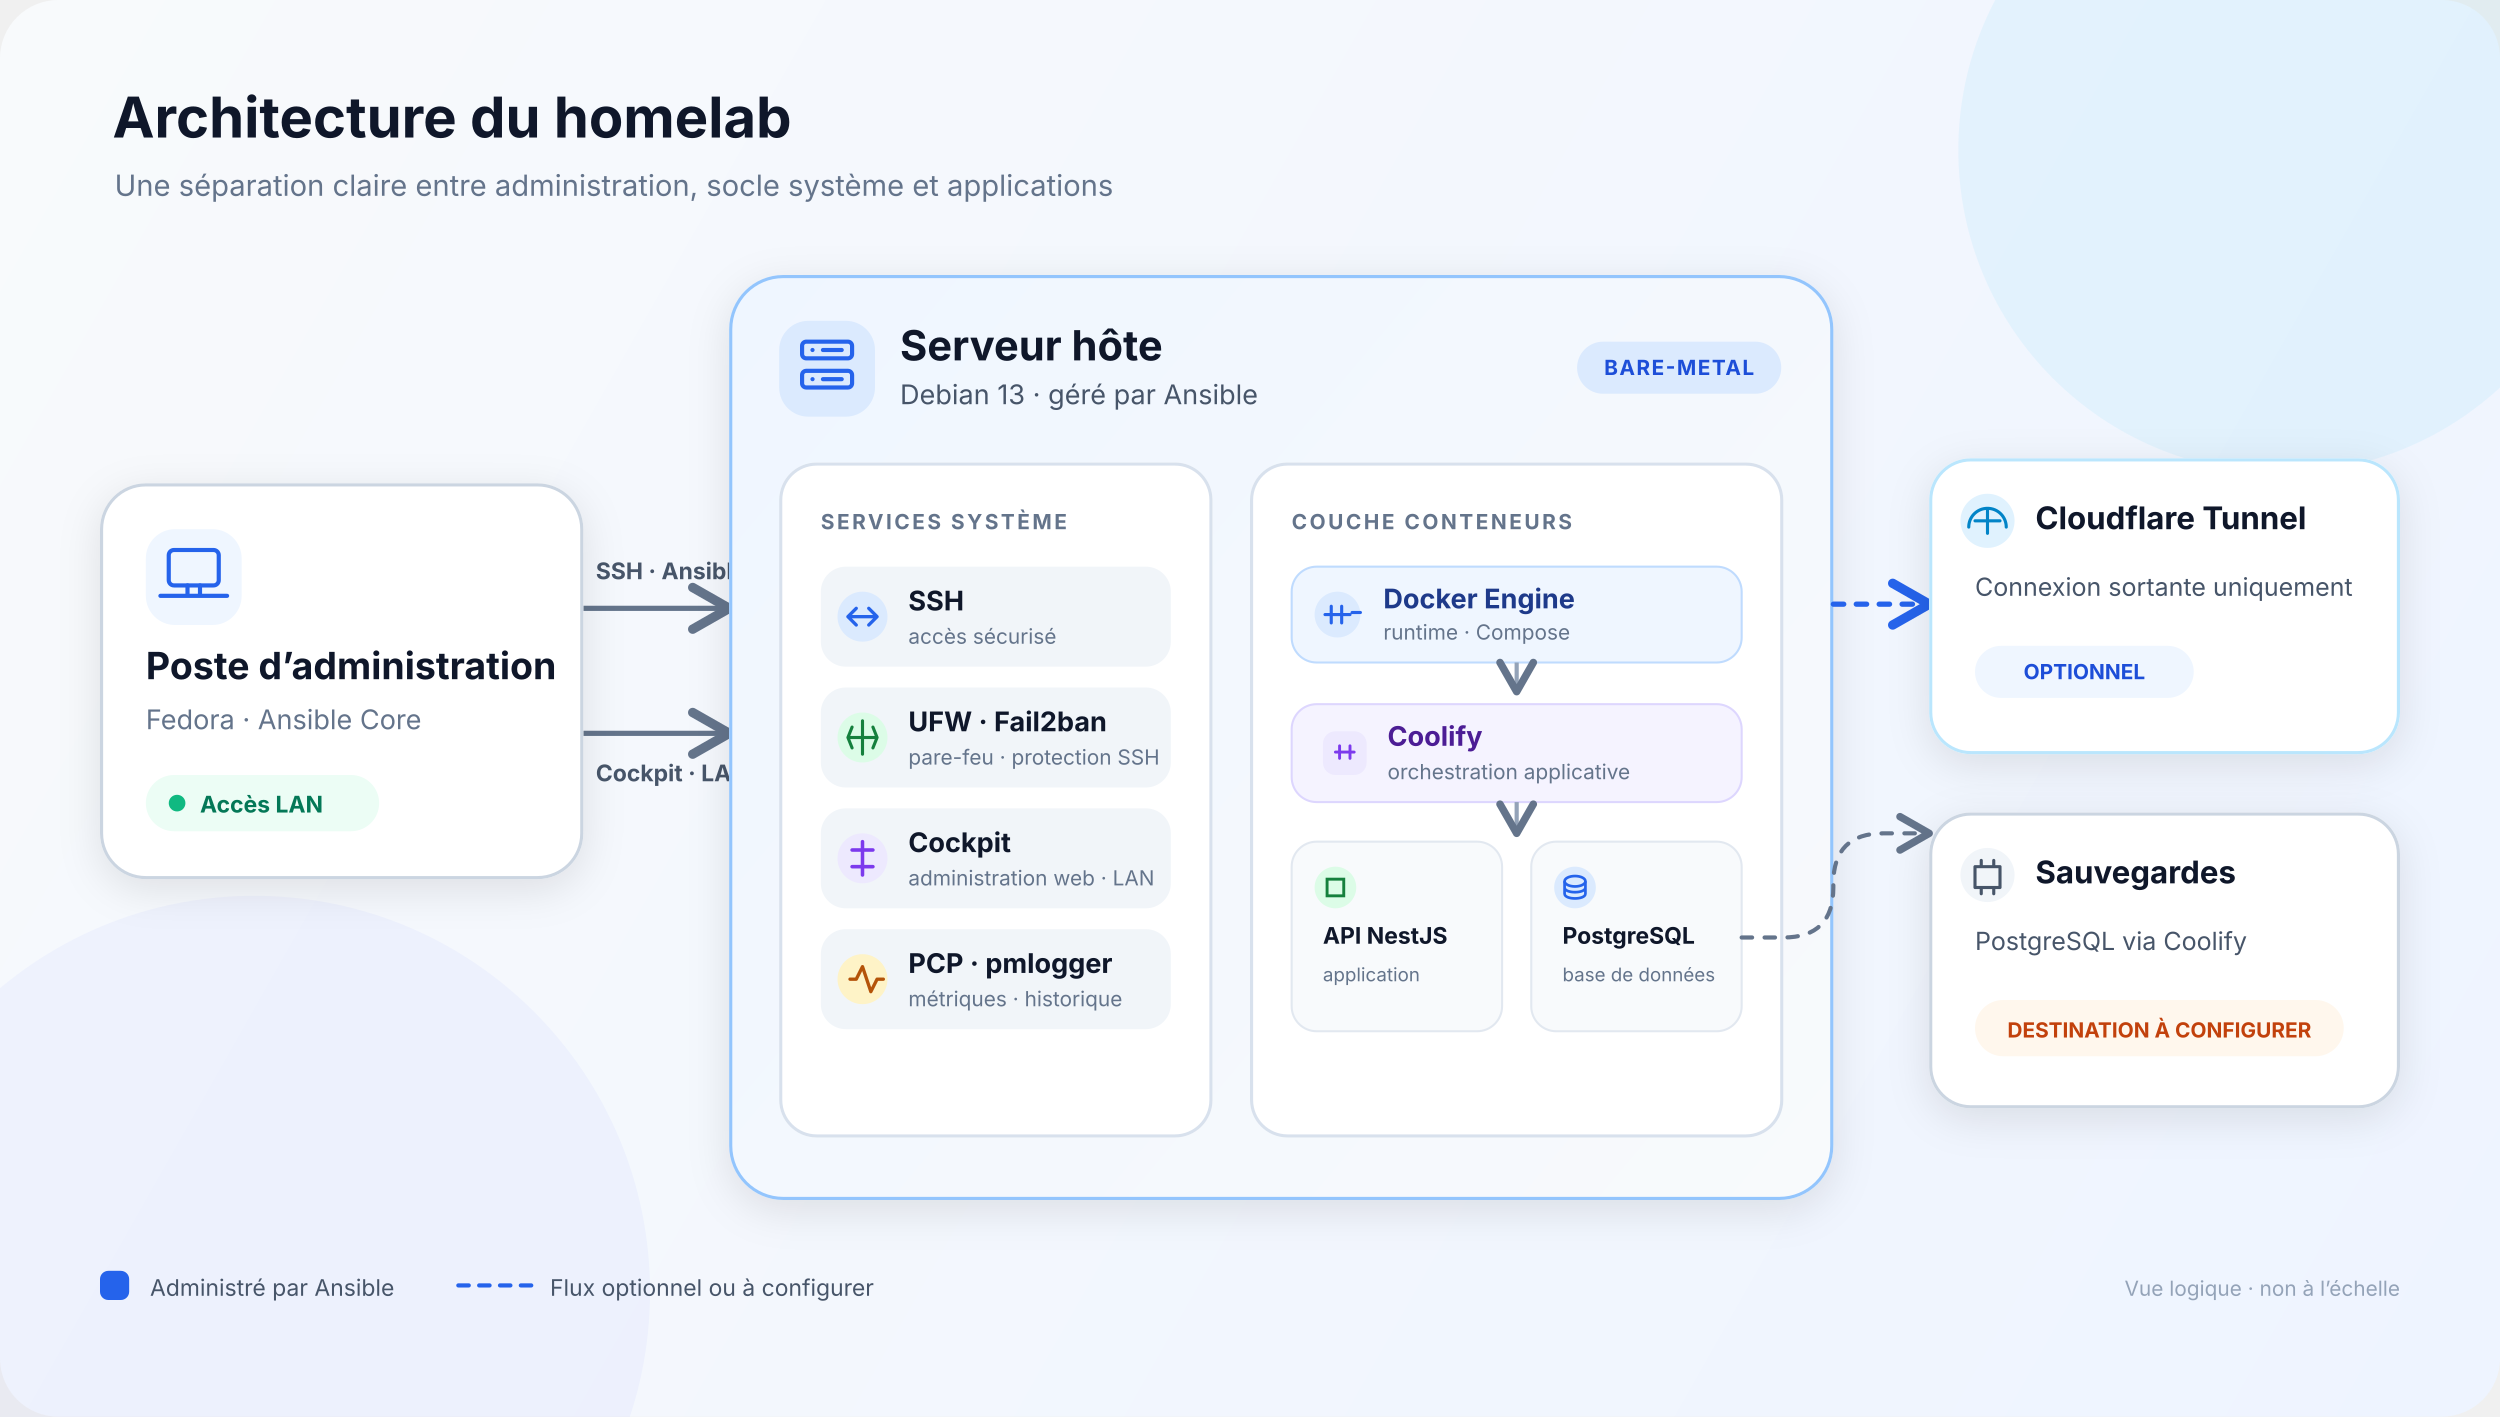
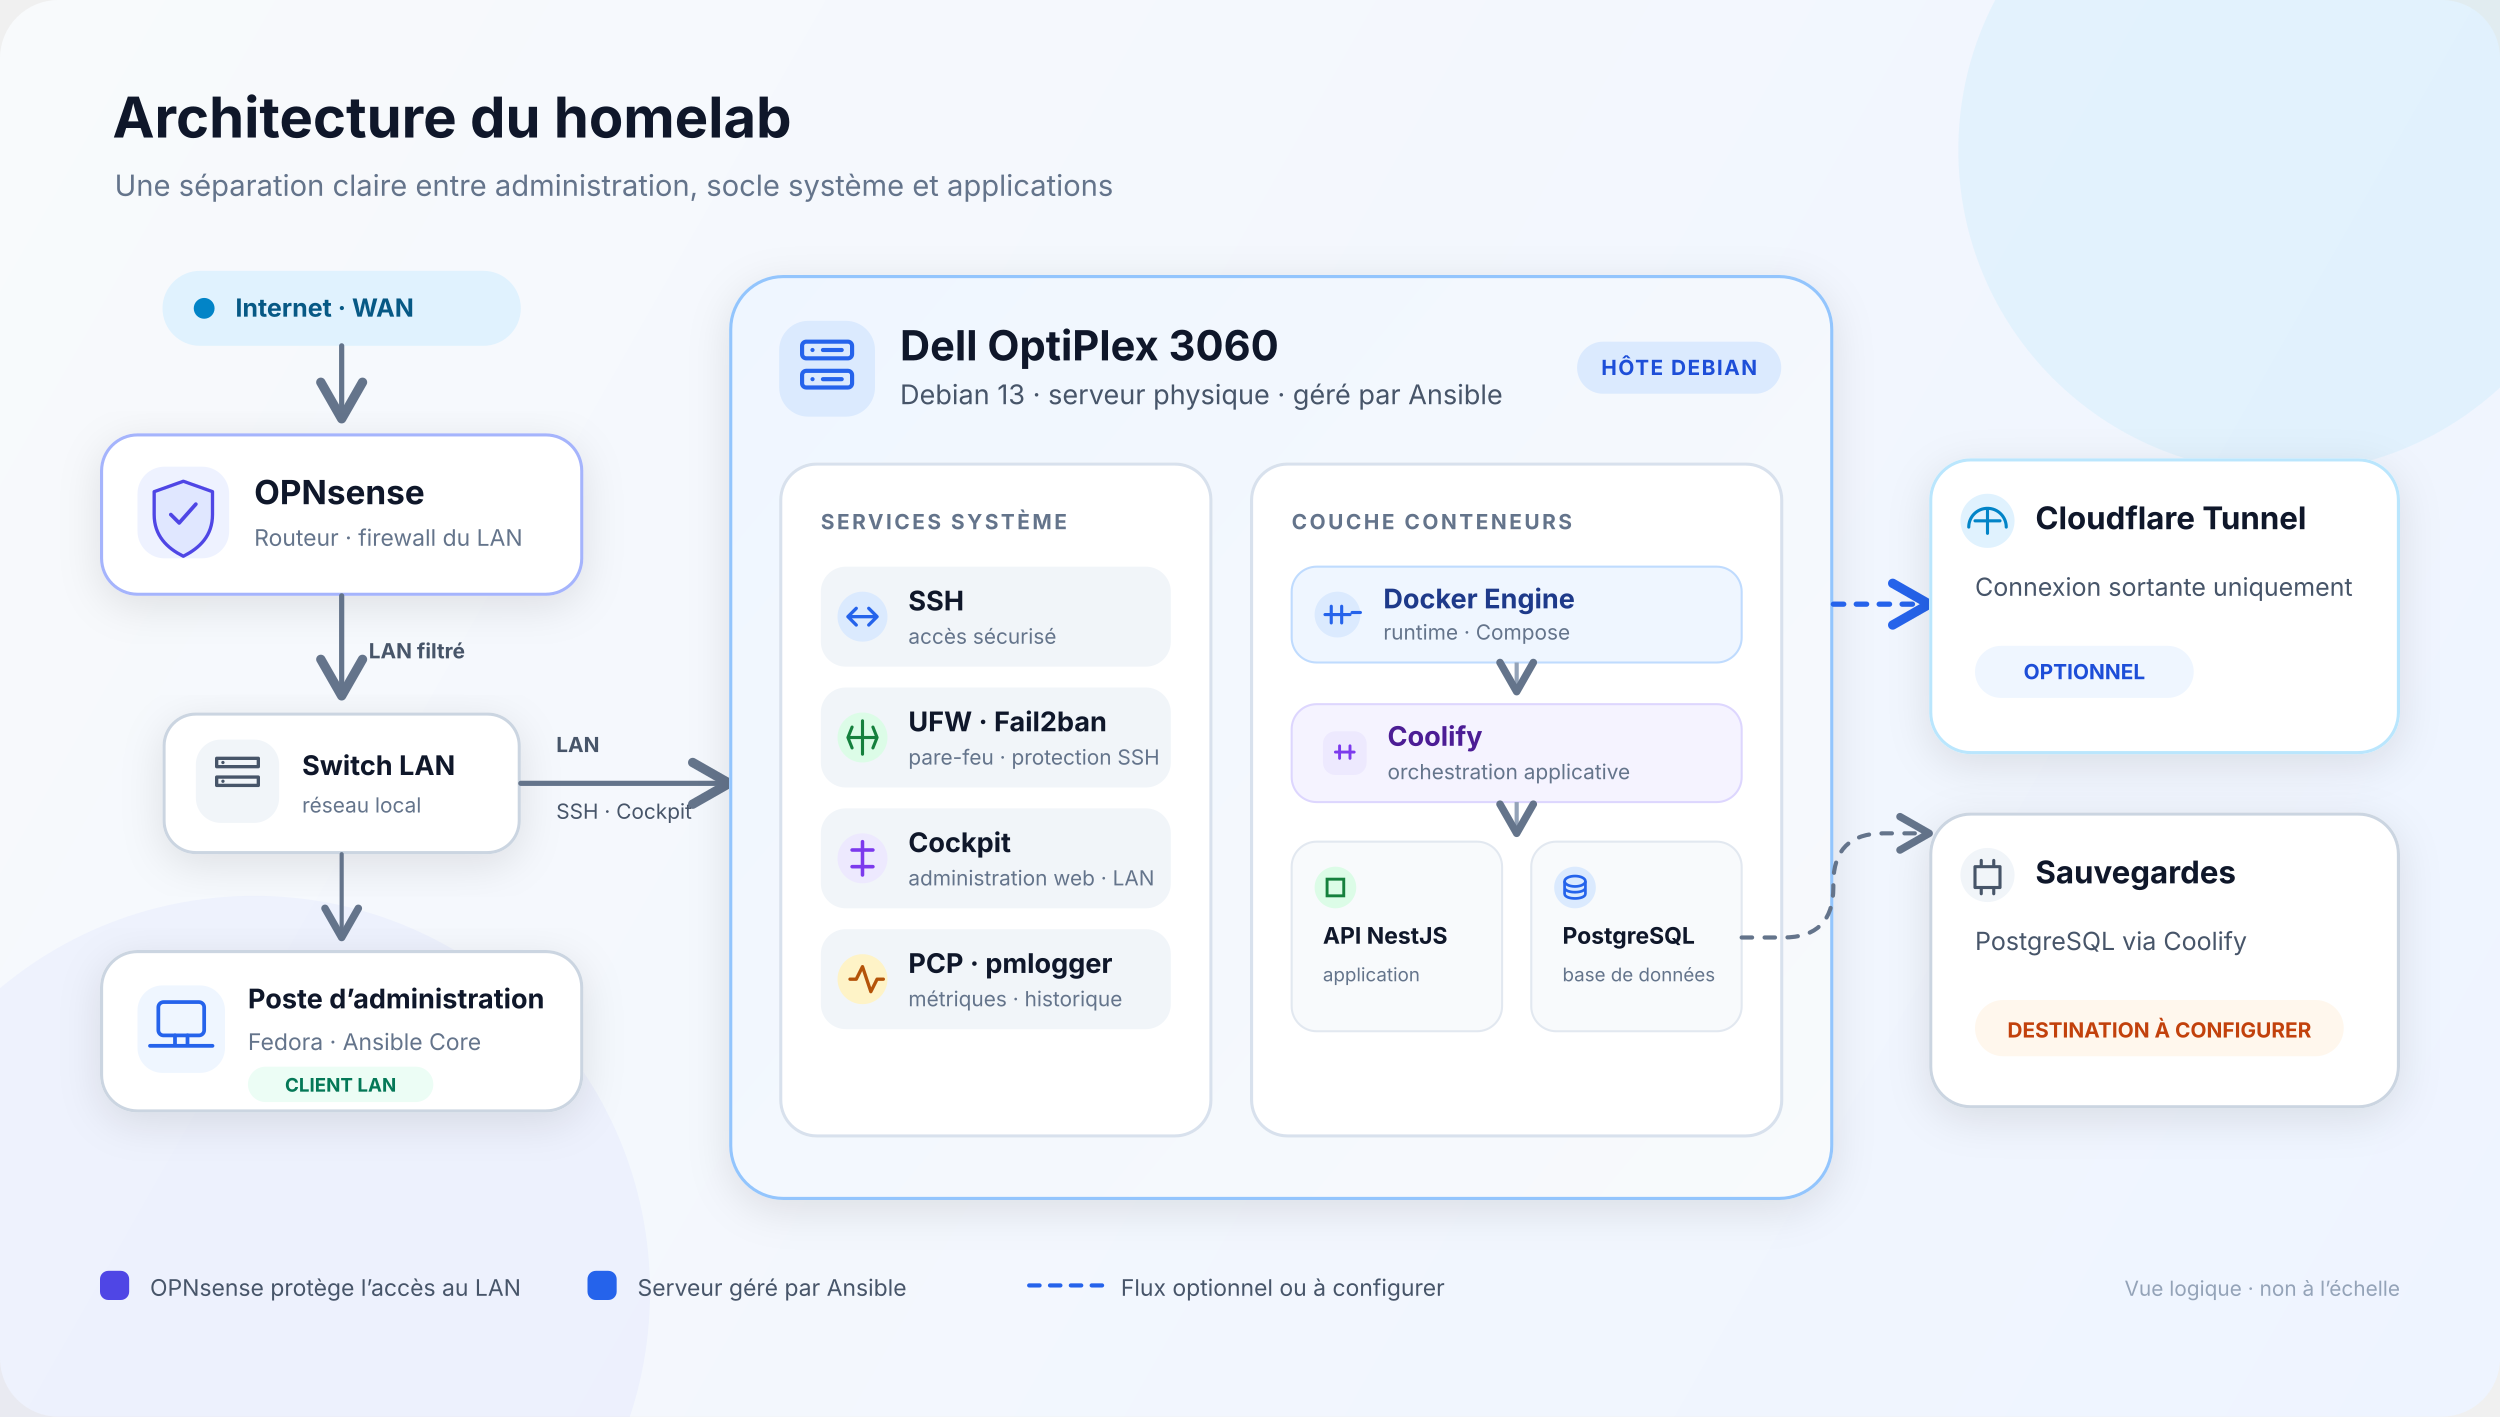
<svg xmlns="http://www.w3.org/2000/svg" width="1200" height="680" viewBox="0 0 1200 680" fill="none">
  <defs>
    <linearGradient id="page" x1="0" y1="0" x2="1200" y2="680" gradientUnits="userSpaceOnUse">
      <stop stop-color="#F8FAFC" />
      <stop offset="1" stop-color="#EEF4FF" />
    </linearGradient>
    <linearGradient id="server" x1="350" y1="130" x2="880" y2="575" gradientUnits="userSpaceOnUse">
      <stop stop-color="#EFF6FF" />
      <stop offset="1" stop-color="#F8FAFC" />
    </linearGradient>
    <linearGradient id="blue" x1="0" y1="0" x2="1" y2="1">
      <stop stop-color="#2563EB" />
      <stop offset="1" stop-color="#0891B2" />
    </linearGradient>
    <filter id="shadow" x="-20%" y="-20%" width="140%" height="150%" color-interpolation-filters="sRGB" filterUnits="objectBoundingBox">
      <feGaussianBlur in="SourceAlpha" stdDeviation="10" />
      <feOffset dy="5" />
      <feComponentTransfer>
        <feFuncA type="linear" slope=".10" />
      </feComponentTransfer>
      <feMerge>
        <feMergeNode />
        <feMergeNode in="SourceGraphic" />
      </feMerge>
    </filter>
    <marker id="arrow" markerWidth="10" markerHeight="10" refX="8" refY="5" orient="auto" markerUnits="strokeWidth">
      <path d="m1 1 7 4-7 4" stroke="#64748B" stroke-width="1.8" stroke-linecap="round" stroke-linejoin="round" />
    </marker>
    <marker id="arrowBlue" markerWidth="10" markerHeight="10" refX="8" refY="5" orient="auto" markerUnits="strokeWidth">
      <path d="m1 1 7 4-7 4" stroke="#2563EB" stroke-width="1.8" stroke-linecap="round" stroke-linejoin="round" />
    </marker>
  </defs>
  <rect width="1200" height="680" rx="28" fill="url(#page)" />
  <circle cx="1095" cy="72" r="155" fill="#38BDF8" fill-opacity=".08" />
  <circle cx="122" cy="620" r="190" fill="#6366F1" fill-opacity=".05" />
  <text x="54" y="66" fill="#0F172A" font-family="Inter,Segoe UI,Arial,sans-serif" font-size="27" font-weight="750">Architecture du homelab</text>
  <text x="55" y="94" fill="#64748B" font-family="Inter,Segoe UI,Arial,sans-serif" font-size="14">Une séparation claire entre administration, socle système et applications</text>
-   <g stroke="#64748B" stroke-width="2.5" stroke-linecap="round" marker-end="url(#arrow)">
-     <path d="M280 292H350" />
-     <path d="M280 352H350" />
+   <rect x="78" y="130" width="172" height="36" rx="18" fill="#E0F2FE" />
+   <circle cx="98" cy="148" r="5" fill="#0284C7" />
+   <text x="113" y="152" fill="#075985" font-family="Inter,Segoe UI,Arial,sans-serif" font-size="12" font-weight="750">Internet · WAN</text>
+   <path d="M164 166v35" stroke="#64748B" stroke-width="2.5" stroke-linecap="round" marker-end="url(#arrow)" />
+   <g filter="url(#shadow)">
+     <rect x="48" y="208" width="232" height="78" rx="18" fill="#FFFFFF" />
+     <rect x="48.75" y="208.75" width="230.5" height="76.5" rx="17.25" stroke="#A5B4FC" stroke-width="1.5" />
  </g>
-   <g fill="#475569" font-family="Inter,Segoe UI,Arial,sans-serif" font-size="11" font-weight="650">
-     <text x="286" y="278">SSH · Ansible</text>
-     <text x="286" y="375">Cockpit · LAN</text>
+   <rect x="66" y="224" width="44" height="44" rx="13" fill="#EEF2FF" />
+   <path d="M88 231 102 236v11c0 10-6 16-14 20-8-4-14-10-14-20v-11l14-5Z" fill="#E0E7FF" stroke="#4F46E5" stroke-width="1.6" stroke-linejoin="round" />
+   <path d="m82 247 4 4 8-9" stroke="#4F46E5" stroke-width="1.8" stroke-linecap="round" stroke-linejoin="round" />
+   <text x="122" y="242" fill="#0F172A" font-family="Inter,Segoe UI,Arial,sans-serif" font-size="16" font-weight="750">OPNsense</text>
+   <text x="122" y="262" fill="#64748B" font-family="Inter,Segoe UI,Arial,sans-serif" font-size="11">Routeur · firewall du LAN</text>
+   <path d="M164 286v48" stroke="#64748B" stroke-width="2.5" stroke-linecap="round" marker-end="url(#arrow)" />
+   <text x="177" y="316" fill="#475569" font-family="Inter,Segoe UI,Arial,sans-serif" font-size="10" font-weight="650">LAN filtré</text>
+   <g filter="url(#shadow)">
+     <rect x="78" y="342" width="172" height="68" rx="16" fill="#FFFFFF" />
+     <rect x="78.75" y="342.75" width="170.5" height="66.5" rx="15.25" stroke="#CBD5E1" stroke-width="1.5" />
  </g>
+   <rect x="94" y="355" width="40" height="40" rx="12" fill="#F1F5F9" />
+   <path d="M104 364h20v4h-20zm0 9h20v4h-20zm3-7h.01m0 9h.01" stroke="#475569" stroke-width="1.6" stroke-linecap="round" stroke-linejoin="round" />
+   <text x="145" y="372" fill="#0F172A" font-family="Inter,Segoe UI,Arial,sans-serif" font-size="13" font-weight="750">Switch LAN</text>
+   <text x="145" y="390" fill="#64748B" font-family="Inter,Segoe UI,Arial,sans-serif" font-size="10">réseau local</text>
+   <path d="M164 410v40" stroke="#64748B" stroke-width="2" stroke-linecap="round" marker-end="url(#arrow)" />
+   <path d="M250 376h100" stroke="#64748B" stroke-width="2.5" stroke-linecap="round" marker-end="url(#arrow)" />
+   <text x="267" y="361" fill="#475569" font-family="Inter,Segoe UI,Arial,sans-serif" font-size="10" font-weight="650">LAN</text>
+   <text x="267" y="393" fill="#475569" font-family="Inter,Segoe UI,Arial,sans-serif" font-size="10">SSH · Cockpit</text>
  <g filter="url(#shadow)">
-     <rect x="48" y="232" width="232" height="190" rx="22" fill="#FFFFFF" />
-     <rect x="48.75" y="232.75" width="230.5" height="188.5" rx="21.25" stroke="#CBD5E1" stroke-width="1.5" />
+     <rect x="48" y="456" width="232" height="78" rx="18" fill="#FFFFFF" />
+     <rect x="48.75" y="456.75" width="230.5" height="76.5" rx="17.25" stroke="#CBD5E1" stroke-width="1.5" />
  </g>
-   <rect x="70" y="254" width="46" height="46" rx="14" fill="#EFF6FF" />
-   <g stroke="#2563EB" stroke-width="2" stroke-linecap="round" stroke-linejoin="round">
-     <rect x="81" y="264" width="24" height="17" rx="2.5" />
-     <path d="M77 286h32m-19-5v5m6-5v5" />
+   <rect x="66" y="473" width="42" height="42" rx="12" fill="#EFF6FF" />
+   <g stroke="#2563EB" stroke-width="1.8" stroke-linecap="round" stroke-linejoin="round">
+     <rect x="76" y="481" width="22" height="16" rx="2.5" />
+     <path d="M72 502h30m-18-5v5m6-5v5" />
  </g>
-   <text x="70" y="326" fill="#0F172A" font-family="Inter,Segoe UI,Arial,sans-serif" font-size="18" font-weight="700">Poste d’administration</text>
-   <text x="70" y="350" fill="#64748B" font-family="Inter,Segoe UI,Arial,sans-serif" font-size="13">Fedora · Ansible Core</text>
-   <rect x="70" y="372" width="112" height="27" rx="13.5" fill="#ECFDF5" />
-   <circle cx="85" cy="385.5" r="4" fill="#10B981" />
-   <text x="96" y="390" fill="#047857" font-family="Inter,Segoe UI,Arial,sans-serif" font-size="11" font-weight="700">Accès LAN</text>
+   <text x="119" y="484" fill="#0F172A" font-family="Inter,Segoe UI,Arial,sans-serif" font-size="13" font-weight="750">Poste d’administration</text>
+   <text x="119" y="504" fill="#64748B" font-family="Inter,Segoe UI,Arial,sans-serif" font-size="11">Fedora · Ansible Core</text>
+   <rect x="119" y="512" width="89" height="17" rx="8.5" fill="#ECFDF5" />
+   <text x="163.5" y="524" text-anchor="middle" fill="#047857" font-family="Inter,Segoe UI,Arial,sans-serif" font-size="9" font-weight="700">CLIENT LAN</text>
  <g filter="url(#shadow)">
    <rect x="350" y="132" width="530" height="444" rx="26" fill="url(#server)" />
    <rect x="350.75" y="132.75" width="528.5" height="442.5" rx="25.25" stroke="#93C5FD" stroke-width="1.5" />
  </g>
  <rect x="374" y="154" width="46" height="46" rx="14" fill="#DBEAFE" />
  <g stroke="#2563EB" stroke-width="2" stroke-linecap="round" stroke-linejoin="round">
    <rect x="385" y="164" width="24" height="8" rx="2" />
    <rect x="385" y="178" width="24" height="8" rx="2" />
    <path d="M390 168h.01m0 14h.01m5-14h9m-9 14h9" />
  </g>
-   <text x="432" y="173" fill="#0F172A" font-family="Inter,Segoe UI,Arial,sans-serif" font-size="20" font-weight="750">Serveur hôte</text>
-   <text x="432" y="194" fill="#475569" font-family="Inter,Segoe UI,Arial,sans-serif" font-size="13">Debian 13 · géré par Ansible</text>
+   <text x="432" y="173" fill="#0F172A" font-family="Inter,Segoe UI,Arial,sans-serif" font-size="20" font-weight="750">Dell OptiPlex 3060</text>
+   <text x="432" y="194" fill="#475569" font-family="Inter,Segoe UI,Arial,sans-serif" font-size="13">Debian 13 · serveur physique · géré par Ansible</text>
  <rect x="757" y="164" width="98" height="25" rx="12.5" fill="#DBEAFE" />
-   <text x="806" y="180" text-anchor="middle" fill="#1D4ED8" font-family="Inter,Segoe UI,Arial,sans-serif" font-size="10" font-weight="750" letter-spacing=".7">BARE-METAL</text>
+   <text x="806" y="180" text-anchor="middle" fill="#1D4ED8" font-family="Inter,Segoe UI,Arial,sans-serif" font-size="10" font-weight="750" letter-spacing=".7">HÔTE DEBIAN</text>
  <rect x="374" y="222" width="208" height="324" rx="18" fill="#FFFFFF" />
  <rect x="374.75" y="222.75" width="206.5" height="322.5" rx="17.25" stroke="#D8E1ED" stroke-width="1.5" />
  <text x="394" y="254" fill="#64748B" font-family="Inter,Segoe UI,Arial,sans-serif" font-size="10" font-weight="750" letter-spacing="1.2">SERVICES SYSTÈME</text>
  <rect x="394" y="272" width="168" height="48" rx="12" fill="#F1F5F9" />
  <circle cx="414" cy="296" r="12" fill="#DBEAFE" />
  <path d="M408 296h12m-9-4-4 4 4 4m6-8 4 4-4 4" stroke="#2563EB" stroke-width="1.6" stroke-linecap="round" stroke-linejoin="round" />
  <text x="436" y="293" fill="#0F172A" font-family="Inter,Segoe UI,Arial,sans-serif" font-size="13" font-weight="700">SSH</text>
  <text x="436" y="309" fill="#64748B" font-family="Inter,Segoe UI,Arial,sans-serif" font-size="10">accès sécurisé</text>
  <rect x="394" y="330" width="168" height="48" rx="12" fill="#F1F5F9" />
  <circle cx="414" cy="354" r="12" fill="#DCFCE7" />
  <path d="M414 346v16m-7-8h14m-12-5-2 5 2 5m10-10 2 5-2 5" stroke="#15803D" stroke-width="1.5" stroke-linecap="round" stroke-linejoin="round" />
  <text x="436" y="351" fill="#0F172A" font-family="Inter,Segoe UI,Arial,sans-serif" font-size="13" font-weight="700">UFW · Fail2ban</text>
  <text x="436" y="367" fill="#64748B" font-family="Inter,Segoe UI,Arial,sans-serif" font-size="10">pare-feu · protection SSH</text>
  <rect x="394" y="388" width="168" height="48" rx="12" fill="#F1F5F9" />
  <circle cx="414" cy="412" r="12" fill="#EDE9FE" />
  <path d="M414 404v16m-5-12h10m-10 8h10" stroke="#7C3AED" stroke-width="1.7" stroke-linecap="round" />
  <text x="436" y="409" fill="#0F172A" font-family="Inter,Segoe UI,Arial,sans-serif" font-size="13" font-weight="700">Cockpit</text>
  <text x="436" y="425" fill="#64748B" font-family="Inter,Segoe UI,Arial,sans-serif" font-size="10">administration web · LAN</text>
  <rect x="394" y="446" width="168" height="48" rx="12" fill="#F1F5F9" />
  <circle cx="414" cy="470" r="12" fill="#FEF3C7" />
  <path d="M408 470h3l3-6 4 12 3-6h3" stroke="#B45309" stroke-width="1.6" stroke-linecap="round" stroke-linejoin="round" />
  <text x="436" y="467" fill="#0F172A" font-family="Inter,Segoe UI,Arial,sans-serif" font-size="13" font-weight="700">PCP · pmlogger</text>
  <text x="436" y="483" fill="#64748B" font-family="Inter,Segoe UI,Arial,sans-serif" font-size="10">métriques · historique</text>
  <rect x="600" y="222" width="256" height="324" rx="18" fill="#FFFFFF" />
  <rect x="600.75" y="222.75" width="254.5" height="322.5" rx="17.25" stroke="#D8E1ED" stroke-width="1.5" />
  <text x="620" y="254" fill="#64748B" font-family="Inter,Segoe UI,Arial,sans-serif" font-size="10" font-weight="750" letter-spacing="1.2">COUCHE CONTENEURS</text>
  <rect x="620" y="272" width="216" height="46" rx="12" fill="#EFF6FF" stroke="#BFDBFE" />
  <circle cx="642" cy="295" r="11" fill="#DBEAFE" />
  <path d="M636 295h12m-9-4v8m5-8v8m5-5h4" stroke="#2563EB" stroke-width="1.5" stroke-linecap="round" />
  <text x="664" y="292" fill="#1E3A8A" font-family="Inter,Segoe UI,Arial,sans-serif" font-size="13" font-weight="750">Docker Engine</text>
  <text x="664" y="307" fill="#64748B" font-family="Inter,Segoe UI,Arial,sans-serif" font-size="10">runtime · Compose</text>
  <path d="M728 318v14" stroke="#94A3B8" stroke-width="2" marker-end="url(#arrow)" />
  <rect x="620" y="338" width="216" height="47" rx="12" fill="#F5F3FF" stroke="#DDD6FE" />
  <rect x="635" y="351" width="21" height="21" rx="6" fill="#EDE9FE" />
  <path d="M641 361h9m-7-3v6m5-6v6" stroke="#7C3AED" stroke-width="1.4" stroke-linecap="round" />
  <text x="666" y="358" fill="#4C1D95" font-family="Inter,Segoe UI,Arial,sans-serif" font-size="13" font-weight="750">Coolify</text>
  <text x="666" y="374" fill="#64748B" font-family="Inter,Segoe UI,Arial,sans-serif" font-size="10">orchestration applicative</text>
  <path d="M728 385v15" stroke="#94A3B8" stroke-width="2" marker-end="url(#arrow)" />
  <rect x="620" y="404" width="101" height="91" rx="12" fill="#F8FAFC" stroke="#E2E8F0" />
  <circle cx="641" cy="426" r="10" fill="#DCFCE7" />
  <path d="M637 422h8v8h-8z" stroke="#15803D" stroke-width="1.4" />
  <text x="635" y="453" fill="#0F172A" font-family="Inter,Segoe UI,Arial,sans-serif" font-size="11" font-weight="700">API NestJS</text>
  <text x="635" y="471" fill="#64748B" font-family="Inter,Segoe UI,Arial,sans-serif" font-size="9">application</text>
  <rect x="735" y="404" width="101" height="91" rx="12" fill="#F8FAFC" stroke="#E2E8F0" />
  <circle cx="756" cy="426" r="10" fill="#DBEAFE" />
  <ellipse cx="756" cy="423" rx="5" ry="2.5" stroke="#2563EB" stroke-width="1.3" />
  <path d="M751 423v6c0 3 10 3 10 0v-6m-10 3c0 3 10 3 10 0" stroke="#2563EB" stroke-width="1.3" />
  <text x="750" y="453" fill="#0F172A" font-family="Inter,Segoe UI,Arial,sans-serif" font-size="11" font-weight="700">PostgreSQL</text>
  <text x="750" y="471" fill="#64748B" font-family="Inter,Segoe UI,Arial,sans-serif" font-size="9">base de données</text>
  <g stroke="#2563EB" stroke-width="2.5" stroke-linecap="round" stroke-dasharray="5 6" marker-end="url(#arrowBlue)">
    <path d="M880 290H926" />
  </g>
  <path d="M836 450h20q24 0 24-24v-2q0-24 24-24h22" stroke="#64748B" stroke-width="2" stroke-linecap="round" stroke-dasharray="5 6" marker-end="url(#arrow)" />
  <g filter="url(#shadow)">
    <rect x="926" y="220" width="226" height="142" rx="20" fill="#FFFFFF" />
    <rect x="926.75" y="220.75" width="224.5" height="140.5" rx="19.25" stroke="#BAE6FD" stroke-width="1.5" />
  </g>
  <circle cx="954" cy="250" r="13" fill="#E0F2FE" />
  <path d="M948 250h12m-6-6v12m-9-3a9 9 0 0 1 18 0" stroke="#0284C7" stroke-width="1.5" stroke-linecap="round" />
  <text x="977" y="254" fill="#0F172A" font-family="Inter,Segoe UI,Arial,sans-serif" font-size="15" font-weight="750">Cloudflare Tunnel</text>
  <text x="948" y="286" fill="#475569" font-family="Inter,Segoe UI,Arial,sans-serif" font-size="12">Connexion sortante uniquement</text>
  <rect x="948" y="310" width="105" height="25" rx="12.5" fill="#EFF6FF" />
  <text x="1000.5" y="326" text-anchor="middle" fill="#1D4ED8" font-family="Inter,Segoe UI,Arial,sans-serif" font-size="10" font-weight="700">OPTIONNEL</text>
  <g filter="url(#shadow)">
    <rect x="926" y="390" width="226" height="142" rx="20" fill="#FFFFFF" />
    <rect x="926.75" y="390.75" width="224.5" height="140.5" rx="19.25" stroke="#CBD5E1" stroke-width="1.5" />
  </g>
  <circle cx="954" cy="420" r="13" fill="#F1F5F9" />
  <path d="M948 416h12v10h-12zm3-3v3m6-3v3m-6 10v3m6-3v3" stroke="#475569" stroke-width="1.5" stroke-linecap="round" stroke-linejoin="round" />
  <text x="977" y="424" fill="#0F172A" font-family="Inter,Segoe UI,Arial,sans-serif" font-size="15" font-weight="750">Sauvegardes</text>
  <text x="948" y="456" fill="#475569" font-family="Inter,Segoe UI,Arial,sans-serif" font-size="12">PostgreSQL via Coolify</text>
  <rect x="948" y="480" width="177" height="27" rx="13.5" fill="#FFF7ED" />
  <text x="1036.5" y="498" text-anchor="middle" fill="#C2410C" font-family="Inter,Segoe UI,Arial,sans-serif" font-size="10" font-weight="700">DESTINATION À CONFIGURER</text>
-   <rect x="48" y="610" width="14" height="14" rx="4" fill="#2563EB" />
-   <text x="72" y="622" fill="#475569" font-family="Inter,Segoe UI,Arial,sans-serif" font-size="11">Administré par Ansible</text>
-   <path d="M220 617h35" stroke="#2563EB" stroke-width="2" stroke-linecap="round" stroke-dasharray="5 5" />
-   <text x="264" y="622" fill="#475569" font-family="Inter,Segoe UI,Arial,sans-serif" font-size="11">Flux optionnel ou à configurer</text>
+   <rect x="48" y="610" width="14" height="14" rx="4" fill="#4F46E5" />
+   <text x="72" y="622" fill="#475569" font-family="Inter,Segoe UI,Arial,sans-serif" font-size="11">OPNsense protège l’accès au LAN</text>
+   <rect x="282" y="610" width="14" height="14" rx="4" fill="#2563EB" />
+   <text x="306" y="622" fill="#475569" font-family="Inter,Segoe UI,Arial,sans-serif" font-size="11">Serveur géré par Ansible</text>
+   <path d="M494 617h35" stroke="#2563EB" stroke-width="2" stroke-linecap="round" stroke-dasharray="5 5" />
+   <text x="538" y="622" fill="#475569" font-family="Inter,Segoe UI,Arial,sans-serif" font-size="11">Flux optionnel ou à configurer</text>
  <text x="1152" y="622" text-anchor="end" fill="#94A3B8" font-family="Inter,Segoe UI,Arial,sans-serif" font-size="10">Vue logique · non à l’échelle</text>
</svg>
